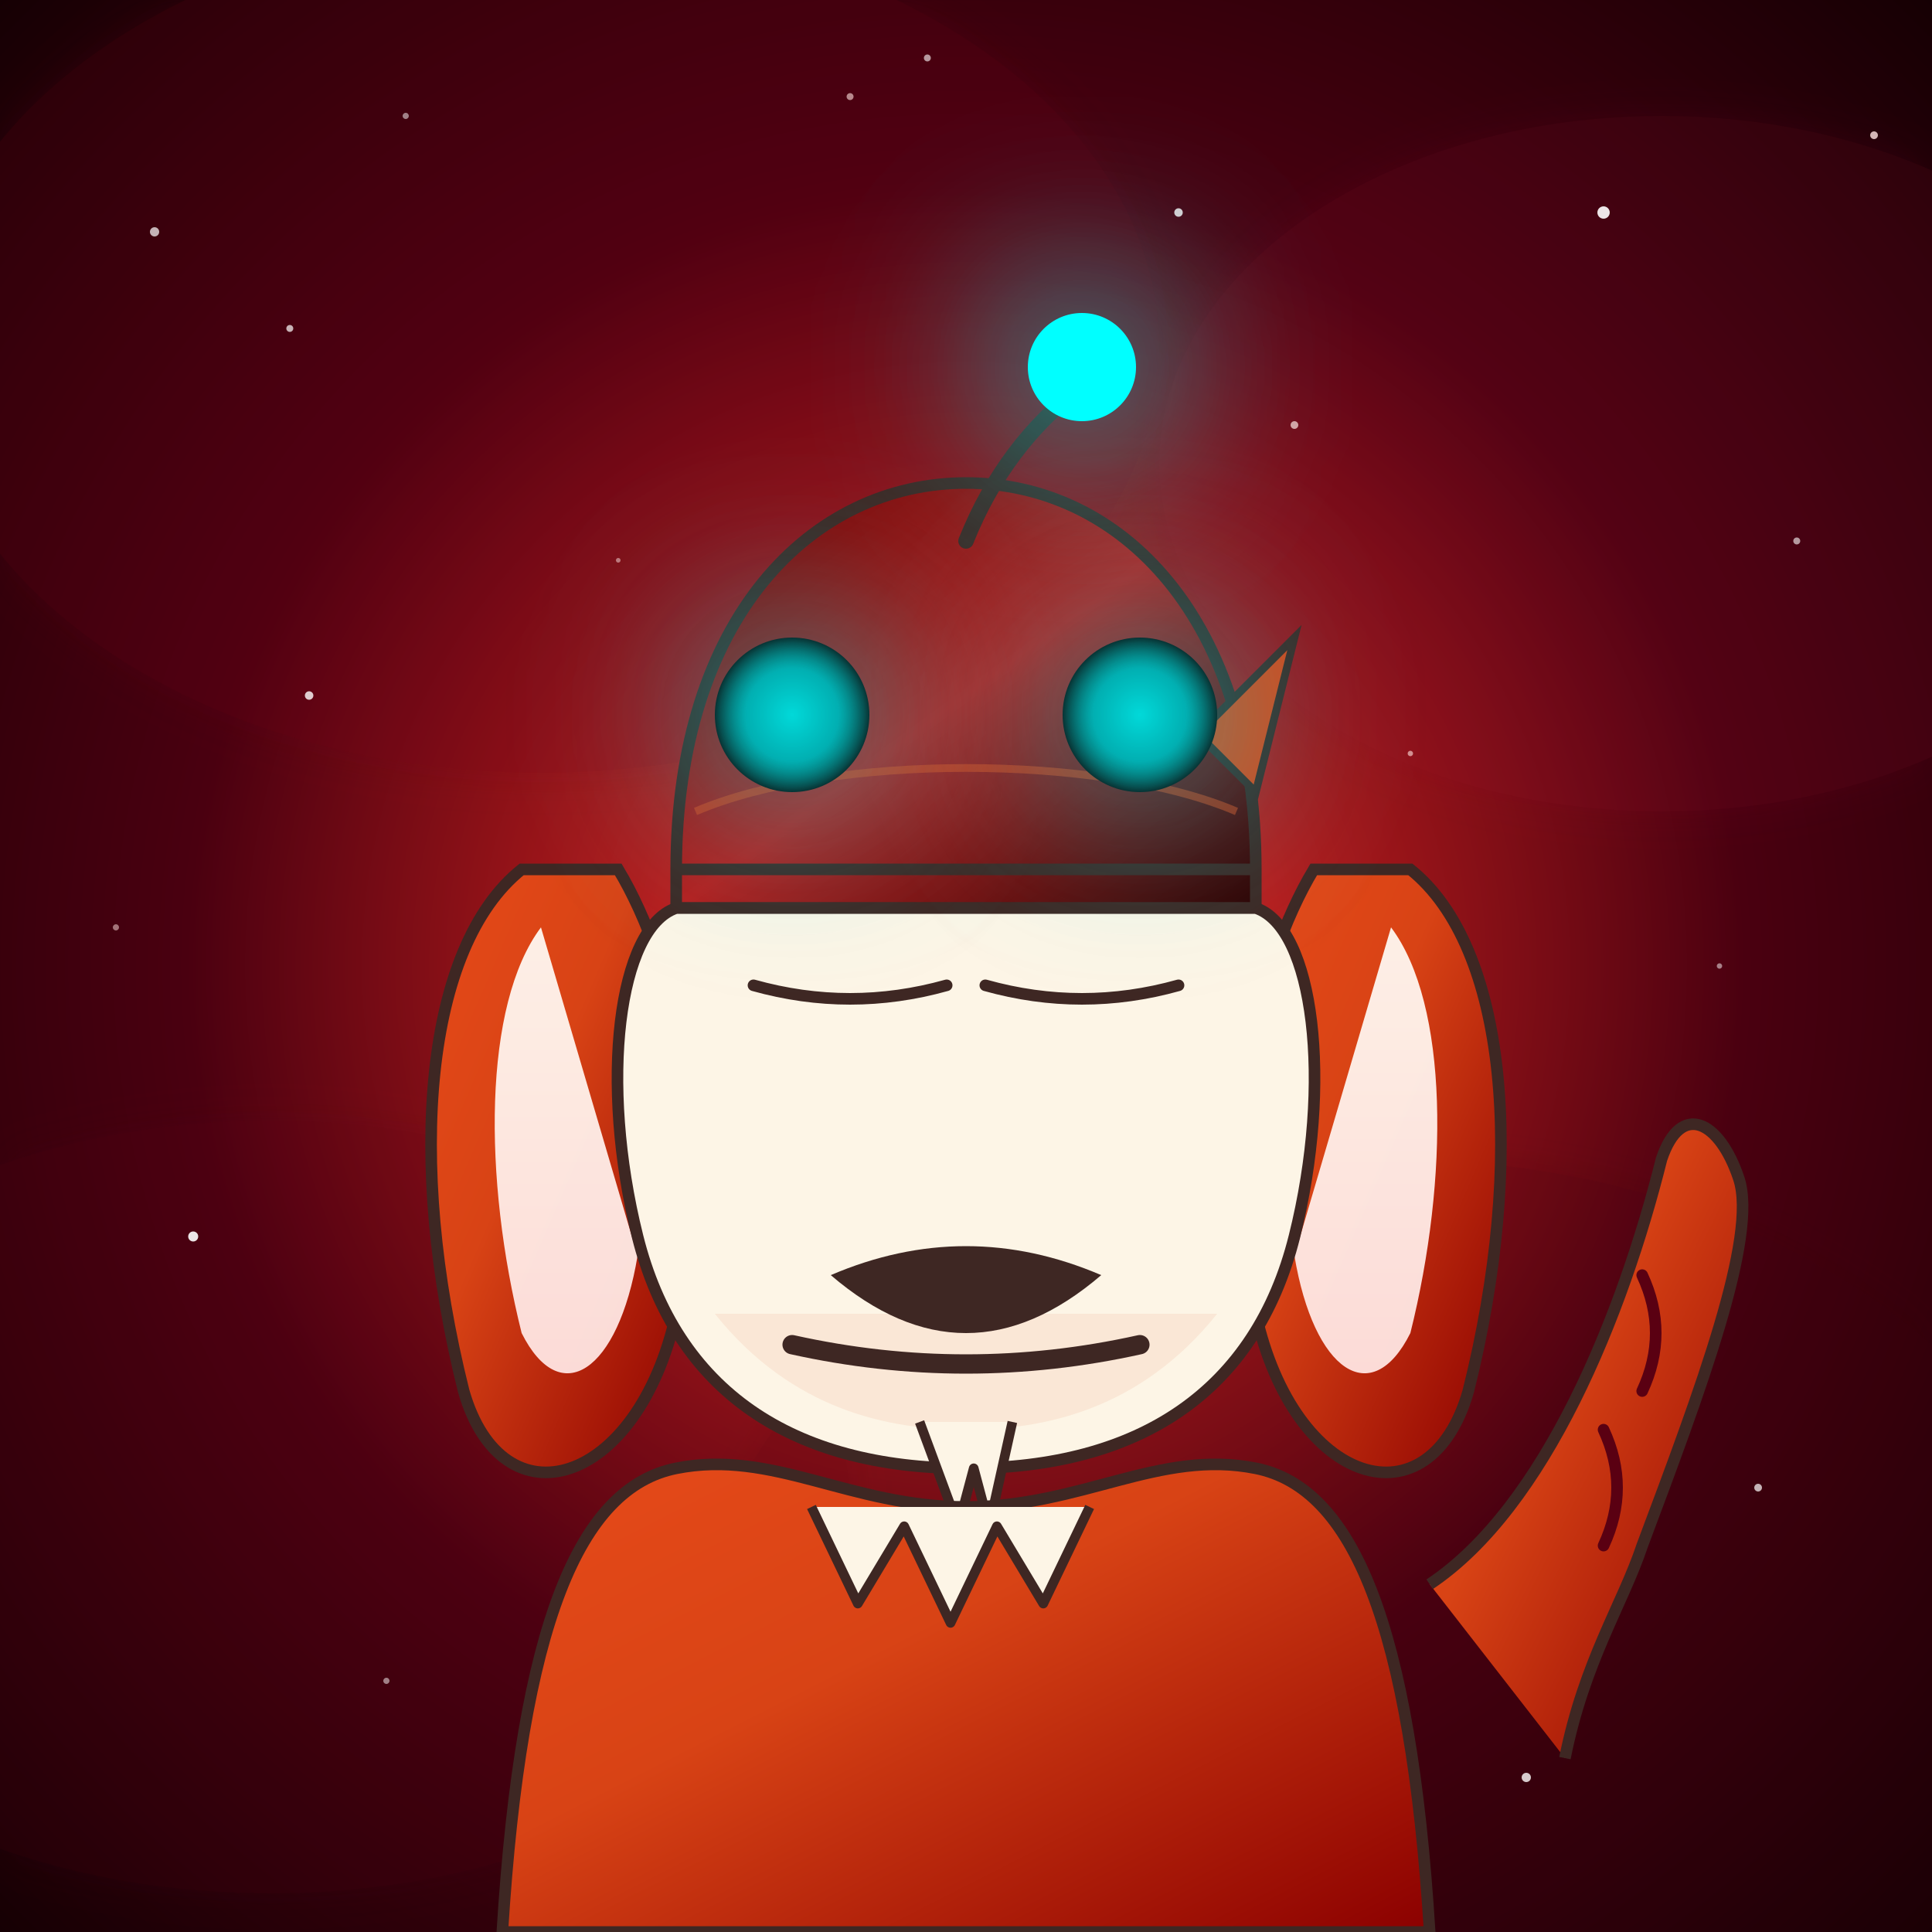
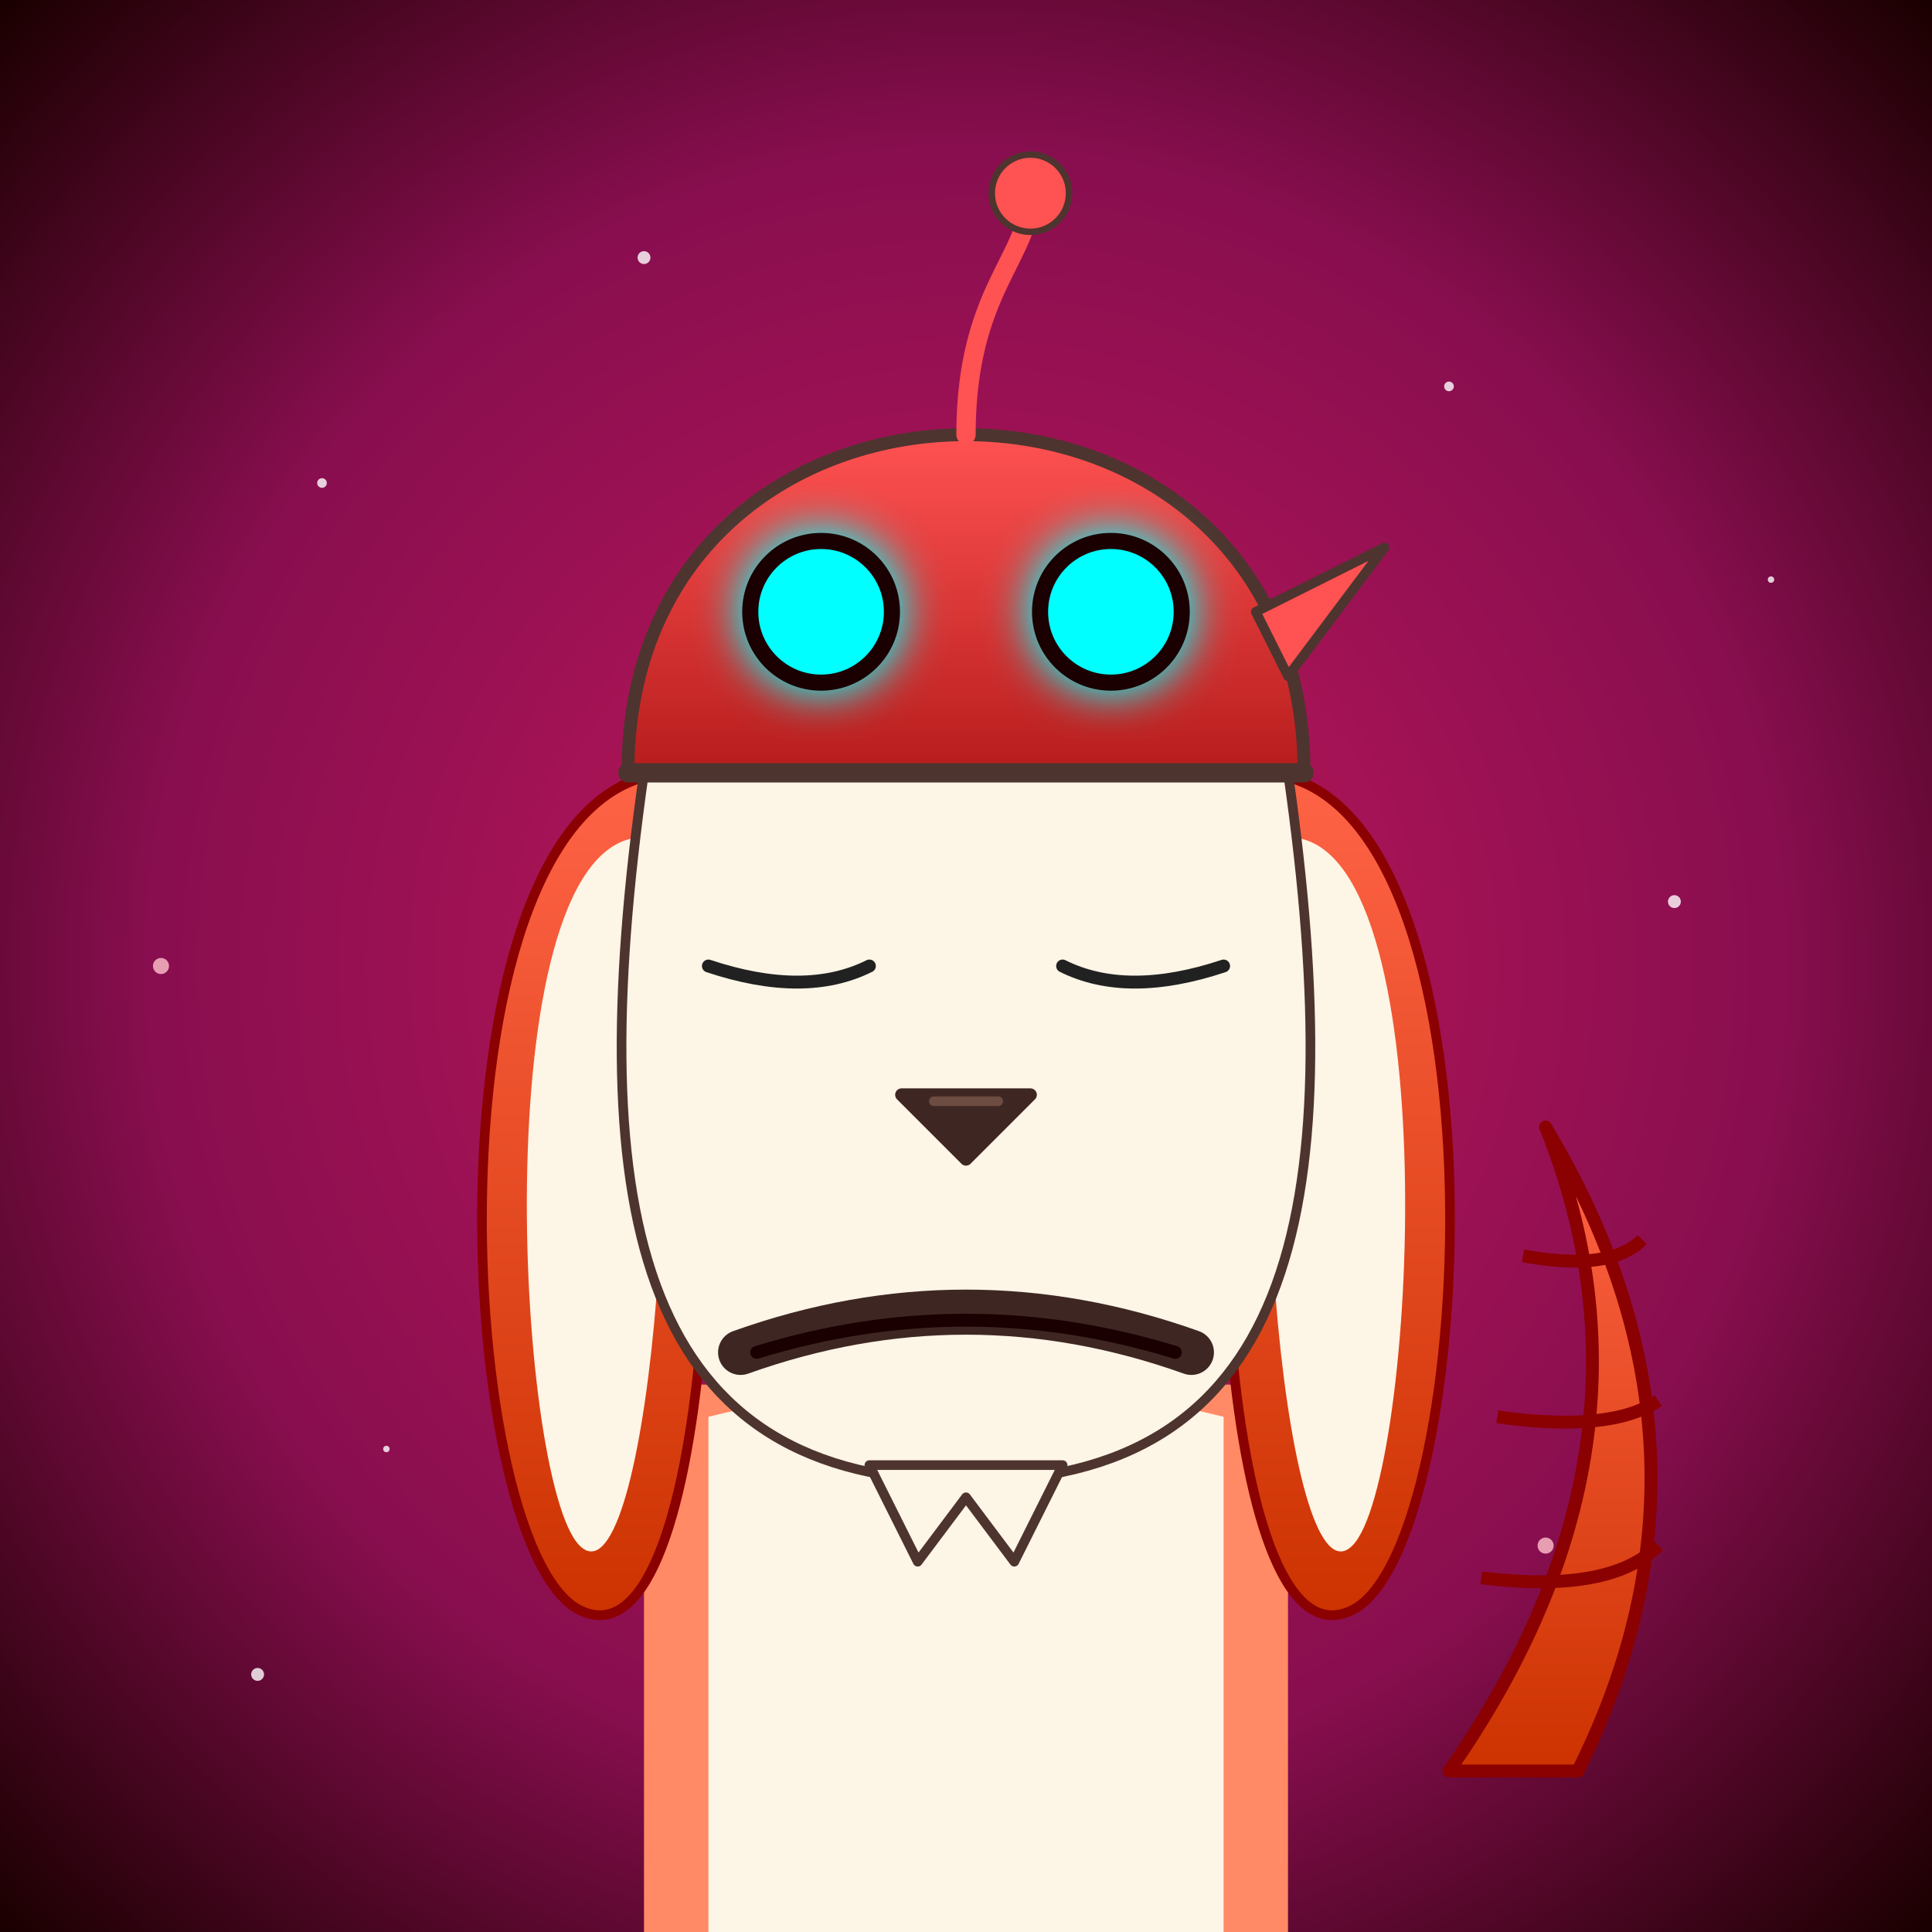
- <svg xmlns="http://www.w3.org/2000/svg" viewBox="0 0 500 500" id="akamaru-avatar">
+ <svg xmlns="http://www.w3.org/2000/svg" viewBox="0 0 600 600" width="100%" height="100%">
  <defs>
-     <radialGradient id="spaceGradient" cx="50%" cy="50%" r="80%">
+     <radialGradient id="spaceBg" cx="50%" cy="50%" r="70%">
      <stop offset="0%" stop-color="#C2185B" />
-       <stop offset="20%" stop-color="#B71C1C" />
-       <stop offset="50%" stop-color="#4a0010" />
-       <stop offset="100%" stop-color="#050000" />
+       <stop offset="60%" stop-color="#880E4F" />
+       <stop offset="100%" stop-color="#1A0000" />
    </radialGradient>
-     <linearGradient id="furBody" x1="0%" y1="0%" x2="100%" y2="100%">
-       <stop offset="0%" stop-color="#E64A19" />
-       <stop offset="40%" stop-color="#D84315" />
-       <stop offset="100%" stop-color="#8B0000" />
+     <linearGradient id="helmetGrad" x1="0%" y1="0%" x2="0%" y2="100%">
+       <stop offset="0%" stop-color="#FF5252" />
+       <stop offset="100%" stop-color="#B71C1C" />
    </linearGradient>
-     <linearGradient id="earInner" x1="0%" y1="0%" x2="0%" y2="100%">
-       <stop offset="0%" stop-color="#FFF8F0" />
-       <stop offset="100%" stop-color="#FFE4E1" />
+     <linearGradient id="earOuter" x1="0%" y1="0%" x2="0%" y2="100%">
+       <stop offset="0%" stop-color="#FF6347" />
+       <stop offset="100%" stop-color="#CC3300" />
    </linearGradient>
-     <linearGradient id="helmetGradient" x1="0%" y1="0%" x2="100%" y2="100%">
-       <stop offset="0%" stop-color="#6a0000" />
-       <stop offset="50%" stop-color="#B71C1C" />
-       <stop offset="100%" stop-color="#2d0000" />
-     </linearGradient>
-     <radialGradient id="eyeGlow" cx="50%" cy="50%" r="50%">
-       <stop offset="0%" stop-color="#00FFFF" />
-       <stop offset="60%" stop-color="#00CED1" />
-       <stop offset="100%" stop-color="#00FFFF" stop-opacity="0" />
-     </radialGradient>
-     <filter id="bloom" x="-200%" y="-200%" width="500%" height="500%">
-       <feGaussianBlur stdDeviation="24" result="blur1" />
-       <feGaussianBlur stdDeviation="10" result="blur2" />
+     <filter id="cyanGlow" x="-50%" y="-50%" width="200%" height="200%">
+       <feGaussianBlur stdDeviation="8" result="blur" />
      <feMerge>
-         <feMergeNode in="blur1" />
-         <feMergeNode in="blur2" />
-         <feMergeNode in="SourceGraphic" />
-       </feMerge>
-     </filter>
-     <filter id="softGlow" x="-50%" y="-50%" width="200%" height="200%">
-       <feGaussianBlur stdDeviation="5" result="blur" />
-       <feMerge>
+         <feMergeNode in="blur" />
        <feMergeNode in="blur" />
        <feMergeNode in="SourceGraphic" />
      </feMerge>
    </filter>
  </defs>
  <style>
-     .avatar-group { animation: breathe 4s ease-in-out infinite; transform-origin: 250px 320px; }
-     .chest { animation: breatheChest 4s ease-in-out infinite; transform-origin: 250px 420px; }
-     .ear-left { animation: earTwitchLeft 9s ease-in-out infinite; transform-origin: 135px 225px; }
-     .ear-right { animation: earTwitchRight 7s ease-in-out infinite; transform-origin: 365px 225px; }
-     .antenna-stem { animation: antennaWobble 3s ease-in-out infinite; transform-origin: 250px 135px; }
-     .antenna-ball { animation: antennaGlow 2s ease-in-out infinite alternate; }
-     .eye-glow { animation: eyePulse 2.5s ease-in-out infinite alternate; }
-     .tail { animation: tailWag 5s ease-in-out infinite; transform-origin: 380px 410px; }
-     .stars-a { animation: twinkleA 2.5s ease-in-out infinite alternate; }
-     .stars-b { animation: twinkleB 3.5s ease-in-out infinite alternate; }
-     .stars-c { animation: twinkleC 4.5s ease-in-out infinite alternate; }
-     .nebula { animation: nebulaShift 25s ease-in-out infinite alternate; }
+  /* Animationen */
+  .cyber-eye {
+  transform-origin: center;
+  animation: pulse 3s infinite alternate;
+  }
+  .antenna {
+  transform-origin: 300px 170px;
+  animation: sway 4s infinite ease-in-out;
+  }
+  .star {
+  animation: twinkle 5s infinite alternate;
+  }
+  .star-fast {
+  animation: twinkle 2s infinite alternate;
+  }
+  .breathing {
+  transform-origin: 300px 600px;
+  animation: breathe 6s infinite ease-in-out;
+  }

-     @keyframes breathe { 0%, 100% { transform: scaleY(1) translateY(0); } 50% { transform: scaleY(1.01) translateY(-1px); } }
-     @keyframes breatheChest { 0%, 100% { transform: scaleY(1); } 50% { transform: scaleY(1.02); } }
-     @keyframes earTwitchLeft { 0%, 92%, 100% { transform: rotate(0deg); } 96% { transform: rotate(-3deg); } }
-     @keyframes earTwitchRight { 0%, 88%, 100% { transform: rotate(0deg); } 92% { transform: rotate(3deg); } }
-     @keyframes antennaWobble { 0%, 100% { transform: rotate(0deg); } 33% { transform: rotate(4deg); } 66% { transform: rotate(-3deg); } }
-     @keyframes antennaGlow { 0% { opacity: 0.75; } 100% { opacity: 1; } }
-     @keyframes eyePulse { 0% { opacity: 0.65; } 100% { opacity: 1; } }
-     @keyframes tailWag { 0%, 100% { transform: rotate(0deg); } 50% { transform: rotate(6deg); } }
-     @keyframes twinkleA { 0% { opacity: 0.3; } 100% { opacity: 1; } }
-     @keyframes twinkleB { 0% { opacity: 0.2; } 100% { opacity: 0.9; } }
-     @keyframes twinkleC { 0% { opacity: 0.4; } 100% { opacity: 1; } }
-     @keyframes nebulaShift { 0% { transform: translate(0,0); } 100% { transform: translate(-8px,-4px); } }
-   </style>
-   <rect width="500" height="500" fill="url(#spaceGradient)" />
-   <g class="nebula" opacity="0.55">
-     <ellipse cx="140" cy="90" rx="160" ry="110" fill="#7a0015" opacity="0.3" filter="url(#softGlow)" />
-     <ellipse cx="360" cy="430" rx="180" ry="130" fill="#3a000a" opacity="0.25" filter="url(#softGlow)" />
-     <ellipse cx="430" cy="120" rx="130" ry="90" fill="#9e1034" opacity="0.2" filter="url(#softGlow)" />
-     <ellipse cx="70" cy="390" rx="150" ry="100" fill="#5a0012" opacity="0.25" filter="url(#softGlow)" />
+  @keyframes pulse {
+  0% { opacity: 0.7; filter: drop-shadow(0 0 10px #00FFFF); }
+  100% { opacity: 1; filter: drop-shadow(0 0 25px #00FFFF); }
+  }
+  @keyframes sway {
+  0%, 100% { transform: rotate(-3deg); }
+  50% { transform: rotate(5deg); }
+  }
+  @keyframes twinkle {
+  0% { opacity: 0.2; transform: scale(0.8); }
+  100% { opacity: 1; transform: scale(1.2); }
+  }
+  @keyframes breathe {
+  0%, 100% { transform: scaleY(1); }
+  50% { transform: scaleY(1.02); }
+  }
+  </style>
+   <rect width="600" height="600" fill="url(#spaceBg)" />
+   <g fill="#FFFFFF" opacity="0.8">
+     <circle cx="100" cy="150" r="1.5" class="star" />
+     <circle cx="50" cy="300" r="2.5" class="star-fast" fill="#FFC0CB" />
+     <circle cx="120" cy="450" r="1" />
+     <circle cx="200" cy="80" r="2" class="star" />
+     <circle cx="450" cy="120" r="1.5" class="star-fast" />
+     <circle cx="520" cy="280" r="2" />
+     <circle cx="480" cy="480" r="2.5" class="star" fill="#FFC0CB" />
+     <circle cx="550" cy="180" r="1" />
+     <circle cx="80" cy="520" r="2" class="star-fast" />
  </g>
-   <g class="stars-a" fill="#FFF">
-     <circle cx="40" cy="60" r="1.2" opacity="0.7" />
-     <circle cx="105" cy="30" r="0.8" opacity="0.5" />
-     <circle cx="415" cy="55" r="1.6" opacity="0.9" />
-     <circle cx="465" cy="140" r="0.9" opacity="0.6" />
-     <circle cx="80" cy="180" r="1.1" opacity="0.8" />
-     <circle cx="445" cy="250" r="0.7" opacity="0.5" />
-     <circle cx="50" cy="320" r="1.3" opacity="0.9" />
-     <circle cx="455" cy="385" r="1.0" opacity="0.7" />
-     <circle cx="100" cy="435" r="0.8" opacity="0.5" />
-     <circle cx="395" cy="460" r="1.2" opacity="0.8" />
-     <circle cx="240" cy="15" r="0.9" opacity="0.6" />
-   </g>
-   <g class="stars-b" fill="#FFE4E1">
-     <circle cx="220" cy="25" r="0.9" opacity="0.6" />
-     <circle cx="335" cy="110" r="1.0" opacity="0.7" />
-     <circle cx="30" cy="240" r="0.8" opacity="0.5" />
-     <circle cx="485" cy="35" r="1.0" opacity="0.8" />
-     <circle cx="265" cy="480" r="0.9" opacity="0.6" />
-     <circle cx="160" cy="145" r="0.6" opacity="0.5" />
-     <circle cx="365" cy="195" r="0.7" opacity="0.6" />
-     <circle cx="190" cy="405" r="0.8" opacity="0.7" />
-     <circle cx="440" cy="320" r="0.5" opacity="0.5" />
-   </g>
-   <g class="stars-c" fill="#FFF">
-     <circle cx="305" cy="55" r="1.1" opacity="0.8" />
-     <circle cx="75" cy="85" r="0.9" opacity="0.7" />
-     <circle cx="435" cy="295" r="1.0" opacity="0.8" />
-     <circle cx="125" cy="345" r="0.7" opacity="0.5" />
-     <circle cx="325" cy="425" r="1.2" opacity="0.9" />
-     <circle cx="280" cy="240" r="0.6" opacity="0.6" />
-     <circle cx="145" cy="380" r="0.8" opacity="0.7" />
-   </g>
-   <g class="tail">
-     <path d="M 370 410 C 400 390, 420 340, 430 300 C 435 285, 445 290, 450 305 C 455 320, 440 360, 425 400 C 420 415, 410 430, 405 455" fill="url(#furBody)" stroke="#3E2723" stroke-width="3" stroke-linejoin="round" />
-     <path d="M 425 330 Q 432 345 425 360 M 415 370 Q 422 385 415 400" fill="none" stroke="#5a0012" stroke-width="3" stroke-linecap="round" />
-   </g>
-   <g class="avatar-group">
-     <path class="ear-left" d="M 135 225 C 110 245, 105 300, 120 360 C 130 395, 165 385, 175 340 C 185 295, 175 250, 160 225 Z" fill="url(#furBody)" stroke="#3E2723" stroke-width="3" />
-     <path d="M 140 240 C 125 260, 125 305, 135 345 C 145 365, 160 355, 165 325" fill="url(#earInner)" opacity="0.95" />
-     <path class="ear-right" d="M 365 225 C 390 245, 395 300, 380 360 C 370 395, 335 385, 325 340 C 315 295, 325 250, 340 225 Z" fill="url(#furBody)" stroke="#3E2723" stroke-width="3" />
-     <path d="M 360 240 C 375 260, 375 305, 365 345 C 355 365, 340 355, 335 325" fill="url(#earInner)" opacity="0.95" />
-     <path d="M 175 225 C 175 160, 210 125, 250 125 C 290 125, 325 160, 325 225 L 325 235 L 175 235 Z" fill="url(#helmetGradient)" stroke="#3E2723" stroke-width="3" />
-     <path d="M 175 225 L 325 225" fill="none" stroke="#3E2723" stroke-width="3" />
-     <path d="M 180 210 C 215 195, 285 195, 320 210" fill="none" stroke="#E64A19" stroke-width="2" opacity="0.5" />
-     <path d="M 310 190 L 335 165 L 325 205 Z" fill="#D84315" stroke="#3E2723" stroke-width="2" />
-     <g class="antenna-stem">
-       <path d="M 250 140 Q 260 115, 280 100" fill="none" stroke="#3E2723" stroke-width="4" stroke-linecap="round" />
-       <circle class="antenna-ball" cx="280" cy="95" r="14" fill="#00FFFF" filter="url(#bloom)" />
+   <g class="breathing">
+     <path d="M 450 550 Q 520 450 480 350 Q 540 450 490 550 Z" fill="url(#earOuter)" stroke="#8B0000" stroke-width="4" stroke-linejoin="round" />
+     <path d="M 473 390 Q 500 395 510 385" fill="none" stroke="#8B0000" stroke-width="4" />
+     <path d="M 465 440 Q 500 445 515 435" fill="none" stroke="#8B0000" stroke-width="4" />
+     <path d="M 460 490 Q 500 495 515 480" fill="none" stroke="#8B0000" stroke-width="4" />
+     <path d="M 200 430 L 200 600 L 400 600 L 400 430 Z" fill="#FF8A65" />
+     <path d="M 220 440 L 220 600 L 380 600 L 380 440 Q 300 420 220 440 Z" fill="#FDF5E6" />
+     <path d="M 210 240 C 130 240, 140 480, 180 500 C 220 520, 230 350, 210 240 Z" fill="url(#earOuter)" stroke="#8B0000" stroke-width="3" />
+     <path d="M 200 260 C 150 260, 160 460, 180 480 C 200 500, 215 350, 200 260 Z" fill="#FDF5E6" />
+     <path d="M 390 240 C 470 240, 460 480, 420 500 C 380 520, 370 350, 390 240 Z" fill="url(#earOuter)" stroke="#8B0000" stroke-width="3" />
+     <path d="M 400 260 C 450 260, 440 460, 420 480 C 400 500, 385 350, 400 260 Z" fill="#FDF5E6" />
+     <path d="M 200 240 C 180 380, 200 460, 300 460 C 400 460, 420 380, 400 240 Z" fill="#FDF5E6" stroke="#4E342E" stroke-width="3" />
+     <path d="M 270 455 L 285 485 L 300 465 L 315 485 L 330 455 Z" fill="#FDF5E6" stroke="#4E342E" stroke-width="3" stroke-linejoin="round" />
+     <path d="M 195 240 C 195 100, 405 100, 405 240 Z" fill="url(#helmetGrad)" stroke="#4E342E" stroke-width="4" />
+     <line x1="195" y1="240" x2="405" y2="240" stroke="#4E342E" stroke-width="6" stroke-linecap="round" />
+     <path d="M 390 190 L 430 170 L 400 210 Z" fill="#FF5252" stroke="#4E342E" stroke-width="3" stroke-linejoin="round" />
+     <g class="antenna">
+       <path d="M 300 135 C 300 90, 320 80, 320 60" fill="none" stroke="#FF5252" stroke-width="6" stroke-linecap="round" />
+       <circle cx="320" cy="60" r="12" fill="#FF5252" stroke="#4E342E" stroke-width="2" />
    </g>
-     <path d="M 175 235 C 160 240, 155 280, 165 320 C 175 360, 205 380, 250 380 C 295 380, 325 360, 335 320 C 345 280, 340 240, 325 235 Z" fill="#FDF5E6" stroke="#3E2723" stroke-width="3" />
-     <path d="M 185 340 C 205 365, 230 370, 250 370 C 270 370, 295 365, 315 340" fill="#D84315" opacity="0.08" />
-     <g stroke="#3E2723" stroke-width="3" fill="none" stroke-linecap="round">
-       <path d="M 195 255 Q 220 262 245 255" />
-       <path d="M 255 255 Q 280 262 305 255" />
+     <path d="M 220 300 Q 250 310 270 300" fill="none" stroke="#212121" stroke-width="4" stroke-linecap="round" />
+     <path d="M 330 300 Q 350 310 380 300" fill="none" stroke="#212121" stroke-width="4" stroke-linecap="round" />
+     <path d="M 280 340 L 320 340 L 300 360 Z" fill="#3E2723" stroke="#3E2723" stroke-width="4" stroke-linejoin="round" />
+     <path d="M 290 342 L 310 342" stroke="#6D4C41" stroke-width="3" stroke-linecap="round" />
+     <path d="M 230 420 Q 300 395 370 420" fill="none" stroke="#3E2723" stroke-width="14" stroke-linecap="round" />
+     <path d="M 235 420 Q 300 400 365 420" fill="none" stroke="#1A0000" stroke-width="4" stroke-linecap="round" />
+     <g transform="translate(255, 190)">
+       <circle cx="0" cy="0" r="22" fill="#00FFFF" filter="url(#cyanGlow)" class="cyber-eye" />
+       <circle cx="0" cy="0" r="22" fill="none" stroke="#1A0000" stroke-width="5" />
    </g>
-     <path d="M 215 330 Q 250 315 285 330 Q 250 360 215 330" fill="#3E2723" />
-     <path d="M 205 348 Q 250 358 295 348" fill="none" stroke="#3E2723" stroke-width="5" stroke-linecap="round" />
-     <path d="M 238 368 L 248 395 L 252 380 L 256 395 L 262 368" fill="#FDF5E6" stroke="#3E2723" stroke-width="2.5" stroke-linejoin="round" />
-     <g class="chest">
-       <path d="M 175 380 C 150 385, 135 420, 130 500 L 370 500 C 365 420, 350 385, 325 380 C 300 375, 280 390, 250 390 C 220 390, 200 375, 175 380 Z" fill="url(#furBody)" stroke="#3E2723" stroke-width="3" />
-       <path d="M 210 390 L 222 415 L 234 395 L 246 420 L 258 395 L 270 415 L 282 390" fill="#FDF5E6" stroke="#3E2723" stroke-width="2.5" stroke-linejoin="round" />
-     </g>
-     <g class="eye-glow">
-       <circle cx="205" cy="185" r="20" fill="#0a0000" />
-       <circle cx="205" cy="185" r="20" fill="url(#eyeGlow)" opacity="0.85" filter="url(#bloom)" />
-       <circle cx="295" cy="185" r="20" fill="#0a0000" />
-       <circle cx="295" cy="185" r="20" fill="url(#eyeGlow)" opacity="0.85" filter="url(#bloom)" />
+     <g transform="translate(345, 190)">
+       <circle cx="0" cy="0" r="22" fill="#00FFFF" filter="url(#cyanGlow)" class="cyber-eye" />
+       <circle cx="0" cy="0" r="22" fill="none" stroke="#1A0000" stroke-width="5" />
    </g>
  </g>
</svg>
